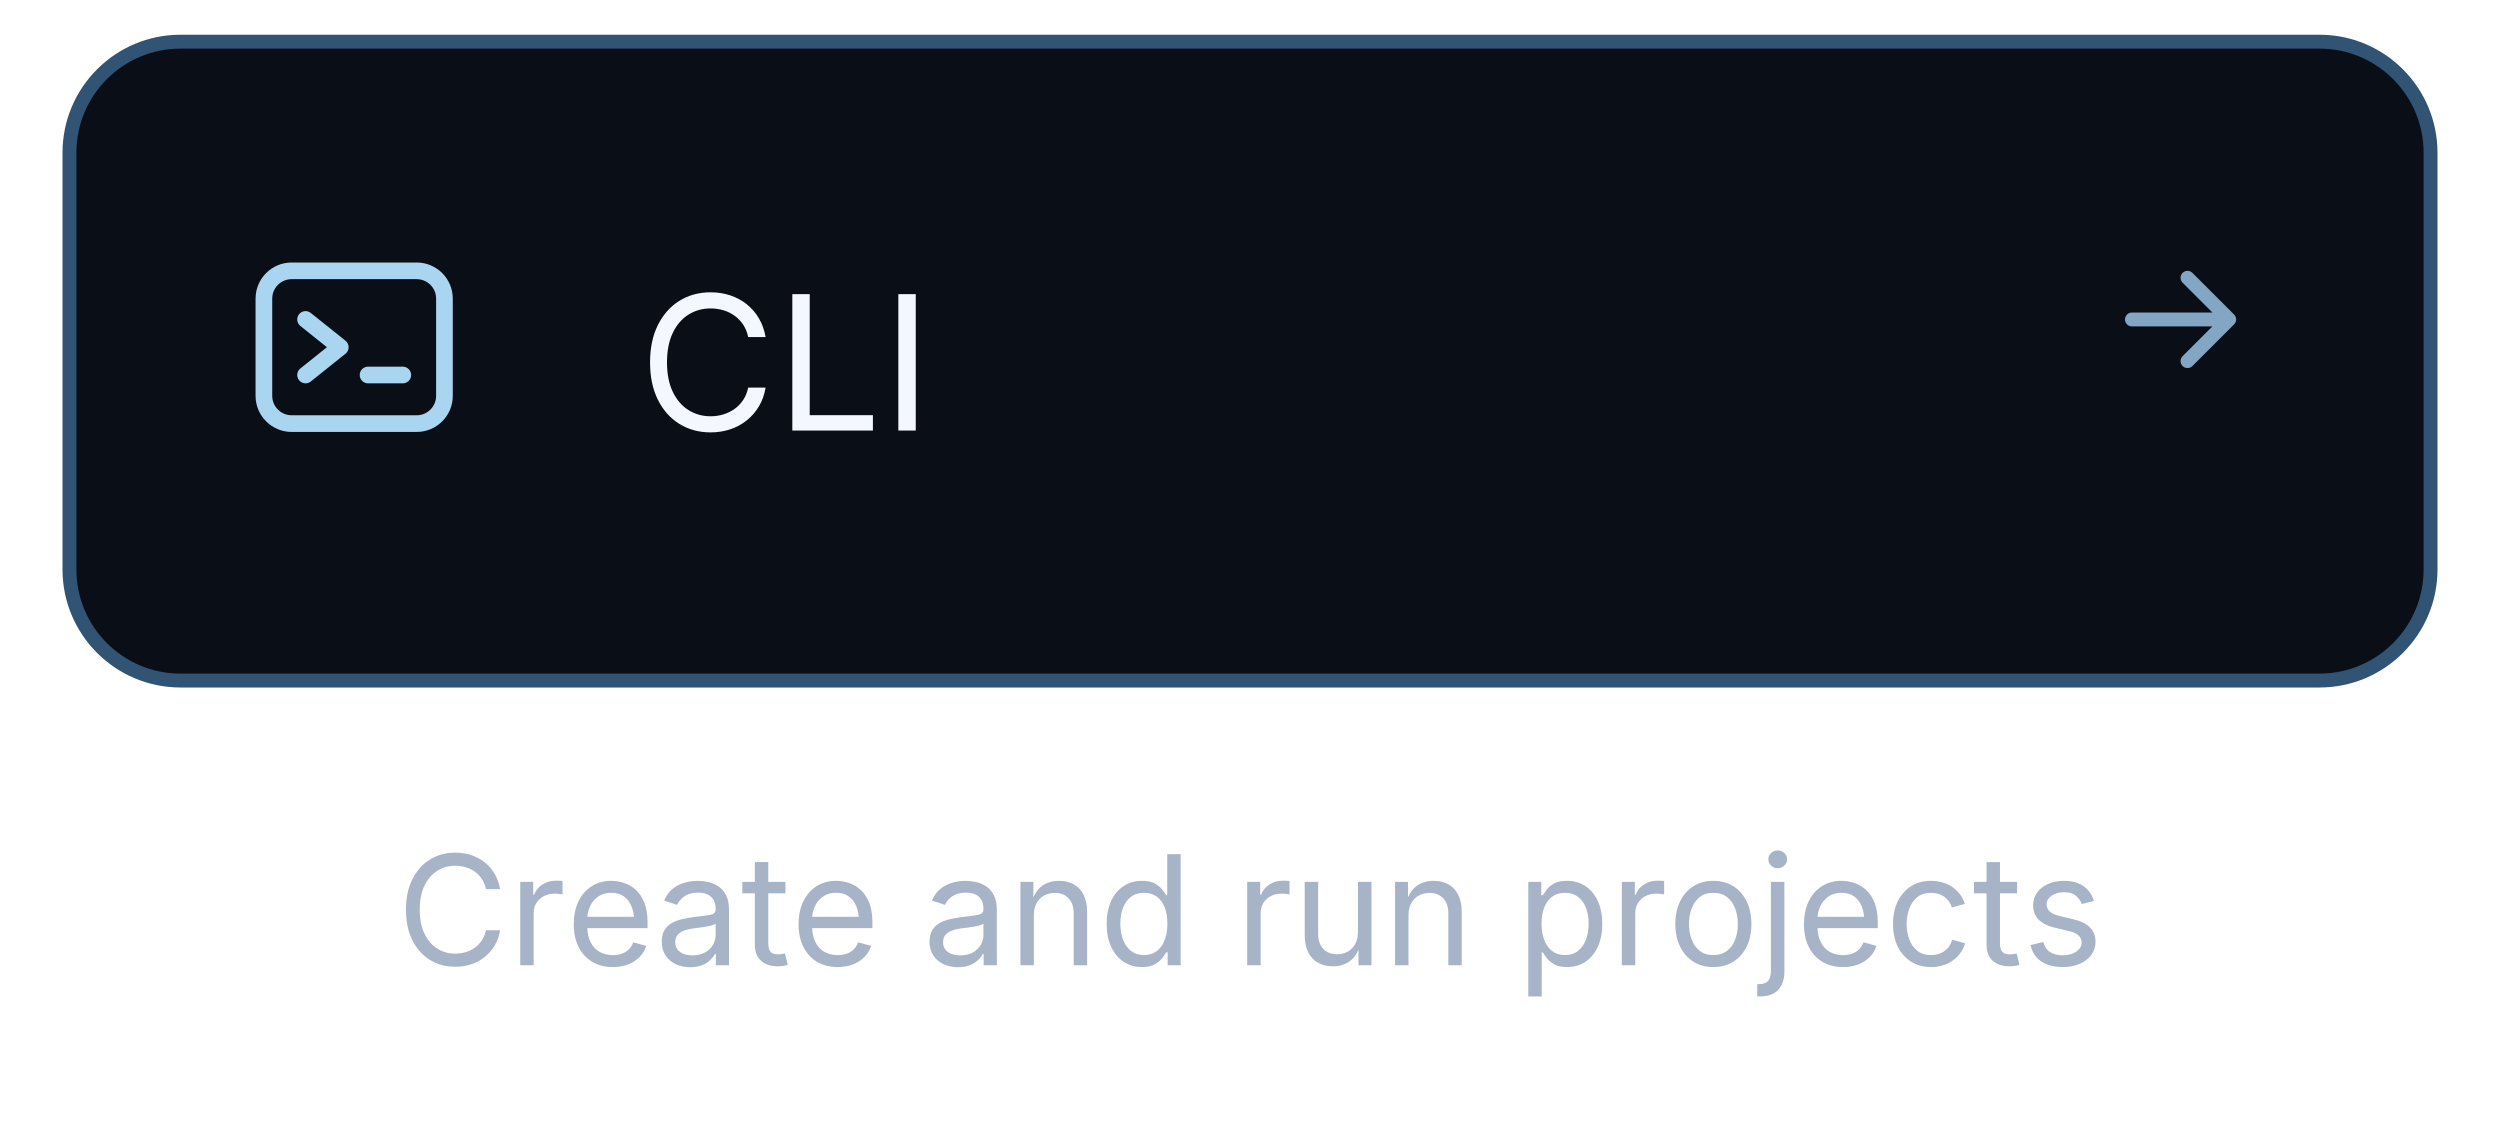
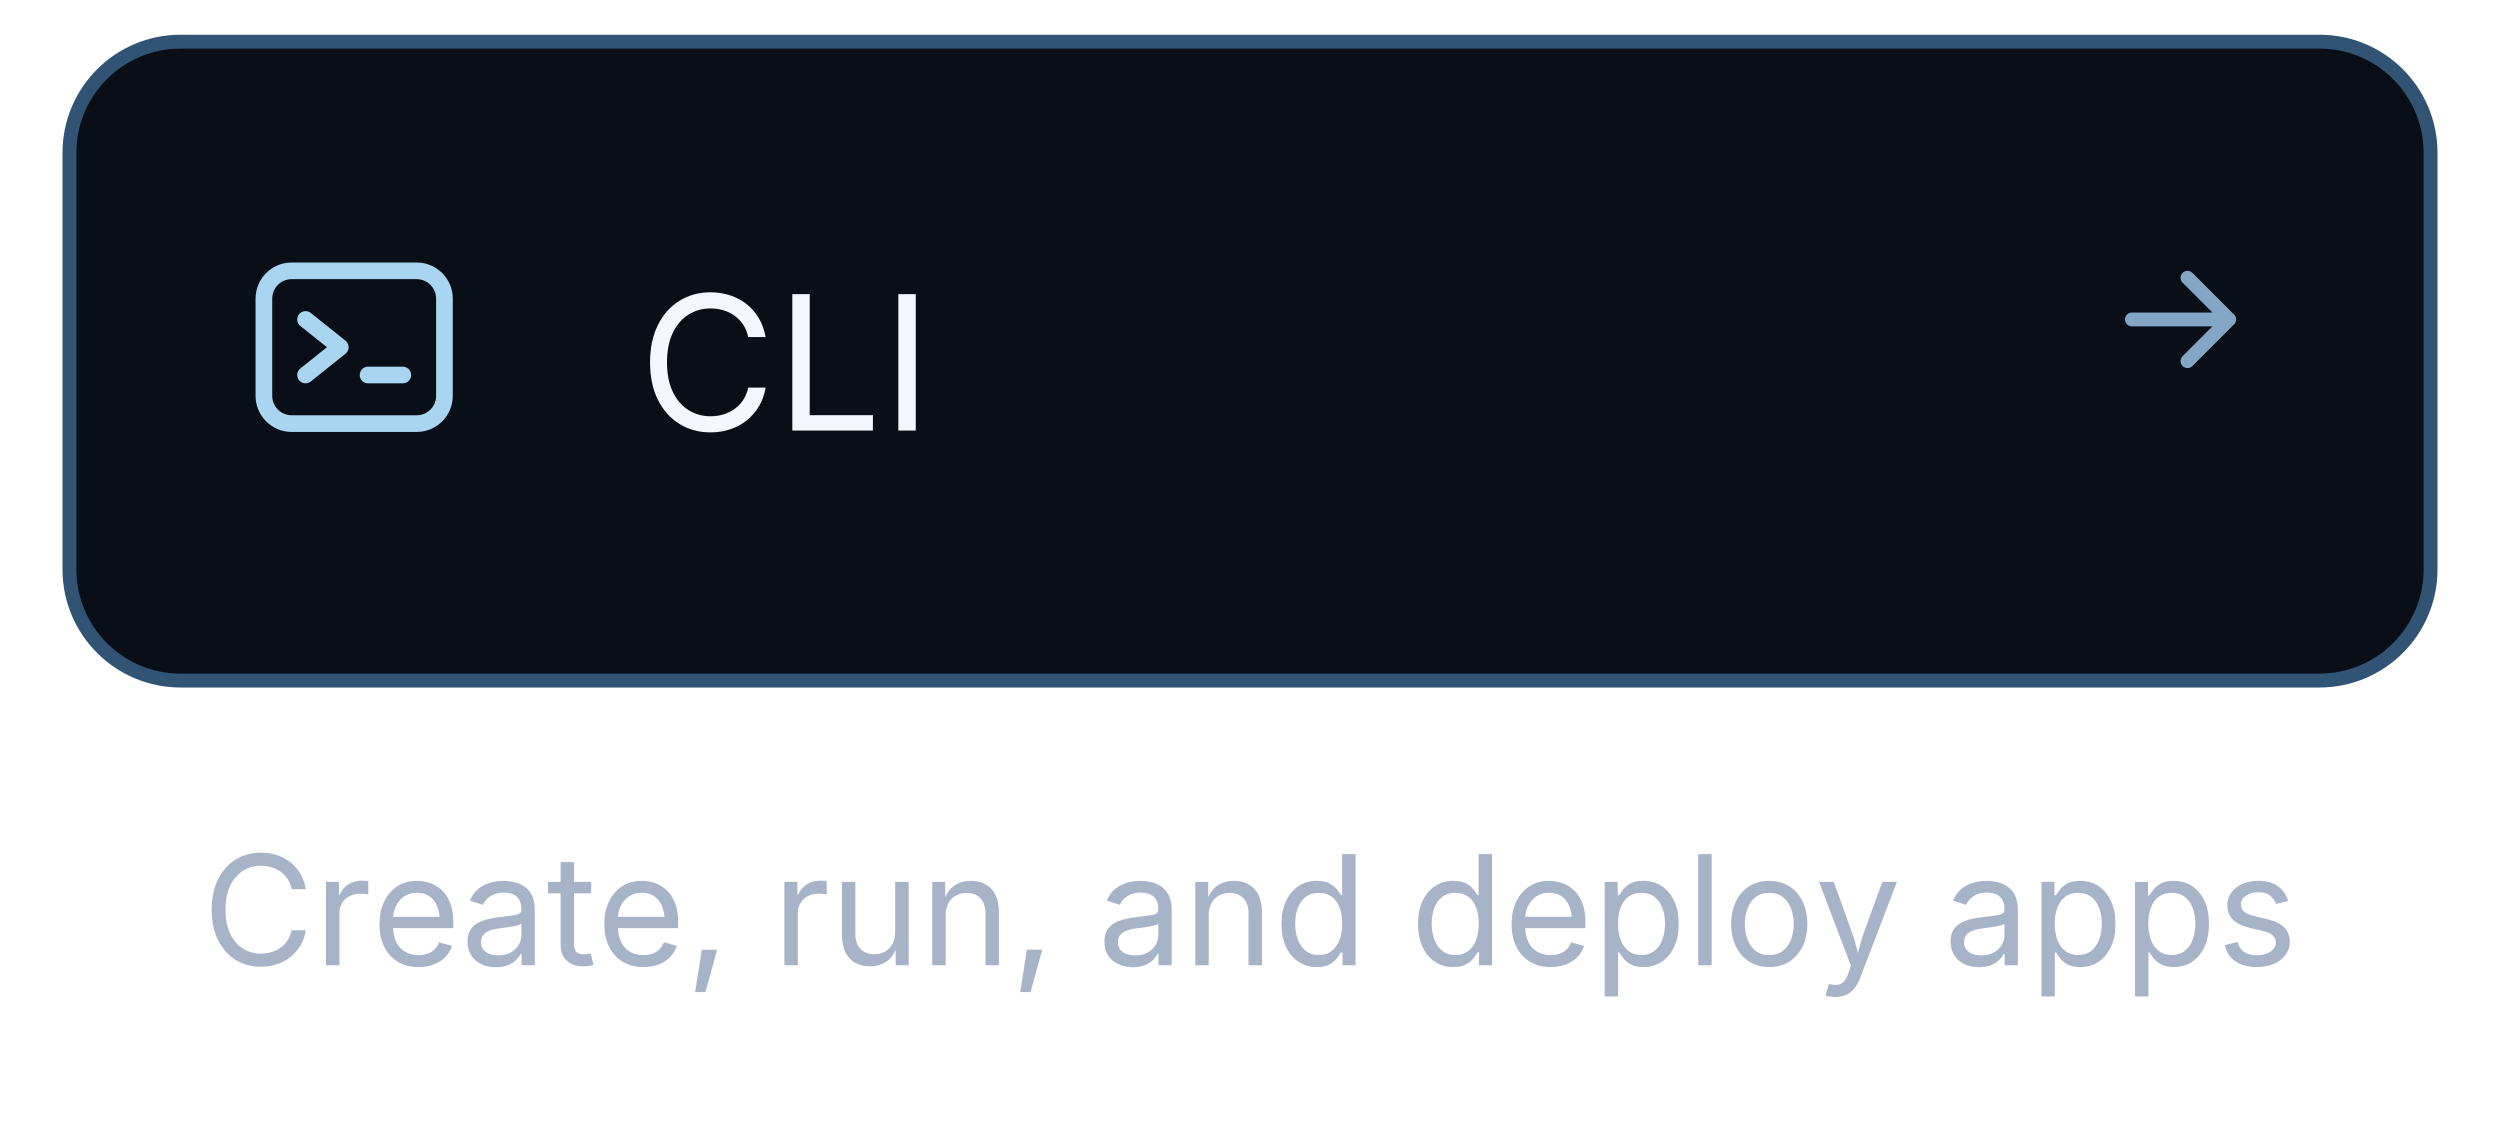
<svg xmlns="http://www.w3.org/2000/svg" width="360" height="164" viewBox="0 0 360 164" role="img">
  <rect x="10" y="6" width="340" height="92" rx="16" fill="#0A0F17" stroke="#315474" stroke-width="2" />
  <g transform="translate(36,36)" stroke="#A9D5F0" stroke-width="2.4" fill="none" stroke-linecap="round" stroke-linejoin="round">
    <rect x="2" y="3" width="26" height="22" rx="4" />
    <path d="m8 10 5 4-5 4m9 0h5" />
  </g>
  <g aria-label="CLI" fill="#F4F7FF" transform="translate(92,62) scale(0.01318359,-0.01318359)">
    <path transform="translate(0,0)" d="M783 -20Q592 -20 442.5 72.5Q293 165 207.5 336.5Q122 508 122 744Q122 981 207.5 1152.5Q293 1324 442.5 1417.0Q592 1510 783 1510Q896 1510 996.5 1477.0Q1097 1444 1177.0 1380.5Q1257 1317 1310.5 1226.5Q1364 1136 1384 1021H1194Q1178 1098 1139.5 1156.0Q1101 1214 1045.5 1254.0Q990 1294 923.0 1314.0Q856 1334 783 1334Q649 1334 541.0 1266.0Q433 1198 370.0 1066.5Q307 935 307 744Q307 554 370.5 422.5Q434 291 542.0 223.5Q650 156 783 156Q856 156 923.0 176.5Q990 197 1045.5 236.5Q1101 276 1139.5 334.5Q1178 393 1194 469H1384Q1365 355 1311.5 265.0Q1258 175 1178.0 111.0Q1098 47 997.5 13.5Q897 -20 783 -20Z" />
    <path transform="translate(1496,0)" d="M180 0V1490H370V168H1060V0Z" />
    <path transform="translate(2654,0)" d="M370 1490V0H180V1490Z" />
  </g>
  <path d="M307 46h14m-6-6 6 6-6 6" stroke="#83A6C5" stroke-width="2" fill="none" stroke-linecap="round" stroke-linejoin="round" />
-   <g aria-label="Create and run projects" fill="#A7B4C8" transform="translate(57.14697,139) scale(0.01074219,-0.01074219)">
+   <g aria-label="Create, run, and deploy apps" fill="#A7B4C8" transform="translate(29.17432,139) scale(0.01074219,-0.01074219)">
    <path transform="translate(0,0)" d="M783 -20Q592 -20 442.5 72.5Q293 165 207.5 336.5Q122 508 122 744Q122 981 207.5 1152.5Q293 1324 442.5 1417.0Q592 1510 783 1510Q896 1510 996.5 1477.0Q1097 1444 1177.0 1380.5Q1257 1317 1310.5 1226.5Q1364 1136 1384 1021H1194Q1178 1098 1139.5 1156.0Q1101 1214 1045.5 1254.0Q990 1294 923.0 1314.0Q856 1334 783 1334Q649 1334 541.0 1266.0Q433 1198 370.0 1066.5Q307 935 307 744Q307 554 370.5 422.5Q434 291 542.0 223.5Q650 156 783 156Q856 156 923.0 176.5Q990 197 1045.5 236.5Q1101 276 1139.5 334.5Q1178 393 1194 469H1384Q1365 355 1311.5 265.0Q1258 175 1178.0 111.0Q1098 47 997.5 13.5Q897 -20 783 -20Z" />
    <path transform="translate(1496,0)" d="M158 0V1118H332V946H344Q375 1031 454.5 1082.5Q534 1134 634 1134Q654 1134 681.5 1133.0Q709 1132 725 1131V950Q717 952 685.0 956.0Q653 960 617 960Q537 960 473.5 926.5Q410 893 374.0 834.5Q338 776 338 700V0Z" />
    <path transform="translate(2267,0)" d="M628 -24Q466 -24 348.5 48.0Q231 120 167.5 249.0Q104 378 104 550Q104 722 166.0 853.0Q228 984 341.5 1058.0Q455 1132 607 1132Q696 1132 782.5 1102.5Q869 1073 939.5 1007.5Q1010 942 1052.0 835.0Q1094 728 1094 573V498H226V650H997L913 594Q913 704 878.5 789.5Q844 875 776.0 923.5Q708 972 607 972Q506 972 434.0 922.5Q362 873 324.0 793.5Q286 714 286 623V522Q286 398 329.0 311.5Q372 225 449.5 180.5Q527 136 629 136Q695 136 749.0 155.0Q803 174 842.0 212.5Q881 251 902 308L1076 260Q1050 176 988.0 112.0Q926 48 834.5 12.0Q743 -24 628 -24Z" />
    <path transform="translate(3461,0)" d="M471 -26Q365 -26 278.5 14.0Q192 54 141.0 131.0Q90 208 90 318Q90 414 128.0 474.0Q166 534 229.5 568.5Q293 603 370.0 620.0Q447 637 525 647Q625 660 688.0 667.0Q751 674 781.5 691.0Q812 708 812 749V755Q812 825 786.0 873.5Q760 922 708.0 948.0Q656 974 578 974Q498 974 441.0 949.0Q384 924 348.5 886.5Q313 849 295 810L122 867Q165 969 238.0 1026.5Q311 1084 399.0 1108.0Q487 1132 573 1132Q629 1132 700.5 1118.5Q772 1105 838.5 1065.0Q905 1025 948.5 946.5Q992 868 992 737V0H815V152H803Q784 113 742.0 71.5Q700 30 633.0 2.0Q566 -26 471 -26ZM502 133Q602 133 671.0 172.0Q740 211 776.0 273.5Q812 336 812 404V559Q801 546 764.0 535.5Q727 525 679.5 517.0Q632 509 587.5 503.5Q543 498 517 495Q452 487 395.5 467.5Q339 448 305.0 410.5Q271 373 271 309Q271 251 301.0 212.0Q331 173 383.0 153.0Q435 133 502 133Z" />
    <path transform="translate(4611,0)" d="M598 1118V964H20V1118ZM188 1384H368V290Q368 215 398.5 180.5Q429 146 500 146Q517 146 543.5 150.0Q570 154 592 158L629 6Q601 -4 565.5 -9.0Q530 -14 495 -14Q350 -14 269.0 62.5Q188 139 188 276Z" />
    <path transform="translate(5281,0)" d="M628 -24Q466 -24 348.5 48.0Q231 120 167.5 249.0Q104 378 104 550Q104 722 166.0 853.0Q228 984 341.5 1058.0Q455 1132 607 1132Q696 1132 782.5 1102.5Q869 1073 939.5 1007.5Q1010 942 1052.0 835.0Q1094 728 1094 573V498H226V650H997L913 594Q913 704 878.5 789.5Q844 875 776.0 923.5Q708 972 607 972Q506 972 434.0 922.5Q362 873 324.0 793.5Q286 714 286 623V522Q286 398 329.0 311.5Q372 225 449.5 180.5Q527 136 629 136Q695 136 749.0 155.0Q803 174 842.0 212.5Q881 251 902 308L1076 260Q1050 176 988.0 112.0Q926 48 834.5 12.0Q743 -24 628 -24Z" />
-     <path transform="translate(6475,0)" d="" />
-     <path transform="translate(7051,0)" d="M471 -26Q365 -26 278.5 14.0Q192 54 141.0 131.0Q90 208 90 318Q90 414 128.0 474.0Q166 534 229.5 568.5Q293 603 370.0 620.0Q447 637 525 647Q625 660 688.0 667.0Q751 674 781.5 691.0Q812 708 812 749V755Q812 825 786.0 873.5Q760 922 708.0 948.0Q656 974 578 974Q498 974 441.0 949.0Q384 924 348.5 886.5Q313 849 295 810L122 867Q165 969 238.0 1026.5Q311 1084 399.0 1108.0Q487 1132 573 1132Q629 1132 700.5 1118.5Q772 1105 838.5 1065.0Q905 1025 948.5 946.5Q992 868 992 737V0H815V152H803Q784 113 742.0 71.5Q700 30 633.0 2.0Q566 -26 471 -26ZM502 133Q602 133 671.0 172.0Q740 211 776.0 273.5Q812 336 812 404V559Q801 546 764.0 535.5Q727 525 679.5 517.0Q632 509 587.5 503.5Q543 498 517 495Q452 487 395.5 467.5Q339 448 305.0 410.5Q271 373 271 309Q271 251 301.0 212.0Q331 173 383.0 153.0Q435 133 502 133Z" />
-     <path transform="translate(8201,0)" d="M338 670V0H158V1118H331L332 847H307Q358 1002 452.5 1067.0Q547 1132 674 1132Q787 1132 872.0 1085.5Q957 1039 1004.5 945.5Q1052 852 1052 710V0H872V695Q872 824 804.5 897.0Q737 970 620 970Q540 970 476.0 935.0Q412 900 375.0 833.0Q338 766 338 670Z" />
-     <path transform="translate(9411,0)" d="M577 -24Q438 -24 331.0 47.0Q224 118 164.0 248.0Q104 378 104 556Q104 733 164.5 862.5Q225 992 332.0 1062.0Q439 1132 578 1132Q687 1132 751.0 1096.0Q815 1060 849.5 1014.5Q884 969 902 939H916V1490H1096V0H922V173H902Q884 142 848.5 95.5Q813 49 748.5 12.5Q684 -24 577 -24ZM604 137Q706 137 776.0 190.5Q846 244 882.0 339.0Q918 434 918 558Q918 682 882.5 774.5Q847 867 777.0 919.0Q707 971 604 971Q498 971 427.5 916.0Q357 861 322.0 767.5Q287 674 287 558Q287 441 322.5 345.5Q358 250 429.0 193.5Q500 137 604 137Z" />
-     <path transform="translate(10665,0)" d="" />
-     <path transform="translate(11241,0)" d="M158 0V1118H332V946H344Q375 1031 454.5 1082.5Q534 1134 634 1134Q654 1134 681.5 1133.0Q709 1132 725 1131V950Q717 952 685.0 956.0Q653 960 617 960Q537 960 473.5 926.5Q410 893 374.0 834.5Q338 776 338 700V0Z" />
-     <path transform="translate(12012,0)" d="M537 -14Q424 -14 338.5 32.5Q253 79 205.5 173.0Q158 267 158 408V1118H338V423Q338 294 406.0 221.0Q474 148 591 148Q671 148 734.5 183.0Q798 218 835.0 285.5Q872 353 872 448V1118H1053V0H879V271H903Q851 114 755.5 50.0Q660 -14 537 -14Z" />
-     <path transform="translate(13223,0)" d="M338 670V0H158V1118H331L332 847H307Q358 1002 452.5 1067.0Q547 1132 674 1132Q787 1132 872.0 1085.5Q957 1039 1004.5 945.5Q1052 852 1052 710V0H872V695Q872 824 804.5 897.0Q737 970 620 970Q540 970 476.0 935.0Q412 900 375.0 833.0Q338 766 338 670Z" />
-     <path transform="translate(14433,0)" d="" />
-     <path transform="translate(15009,0)" d="M158 -418V1118H332V939H352Q371 969 405.0 1014.5Q439 1060 503.0 1096.0Q567 1132 676 1132Q816 1132 922.5 1062.0Q1029 992 1089.5 862.5Q1150 733 1150 556Q1150 378 1090.0 248.0Q1030 118 923.5 47.0Q817 -24 677 -24Q571 -24 506.0 12.5Q441 49 406.0 95.5Q371 142 352 173H338V-418ZM650 137Q755 137 825.5 193.5Q896 250 931.5 345.5Q967 441 967 558Q967 674 932.0 767.5Q897 861 826.5 916.0Q756 971 650 971Q547 971 477.0 919.0Q407 867 371.5 774.5Q336 682 336 558Q336 434 372.0 339.0Q408 244 478.5 190.5Q549 137 650 137Z" />
-     <path transform="translate(16263,0)" d="M158 0V1118H332V946H344Q375 1031 454.5 1082.5Q534 1134 634 1134Q654 1134 681.5 1133.0Q709 1132 725 1131V950Q717 952 685.0 956.0Q653 960 617 960Q537 960 473.5 926.5Q410 893 374.0 834.5Q338 776 338 700V0Z" />
-     <path transform="translate(17034,0)" d="M613 -24Q461 -24 346.5 48.0Q232 120 168.0 250.0Q104 380 104 552Q104 727 168.0 857.5Q232 988 346.5 1060.0Q461 1132 613 1132Q766 1132 881.0 1060.0Q996 988 1060.0 857.5Q1124 727 1124 552Q1124 380 1060.0 250.0Q996 120 881.0 48.0Q766 -24 613 -24ZM613 137Q726 137 799.0 195.0Q872 253 907.0 347.5Q942 442 942 552Q942 663 907.0 758.5Q872 854 799.0 912.5Q726 971 613 971Q501 971 429.0 912.5Q357 854 322.0 759.0Q287 664 287 552Q287 442 322.0 347.5Q357 253 429.0 195.0Q501 137 613 137Z" />
-     <path transform="translate(18262,0)" d="M157 1118H338V-80Q339 -186 302.0 -262.0Q265 -338 192.0 -378.0Q119 -418 10 -418H-26V-252H7Q85 -252 121.0 -207.5Q157 -163 157 -80ZM248 1301Q197 1301 160.0 1336.0Q123 1371 123 1420Q123 1470 160.0 1504.5Q197 1539 248 1539Q300 1539 337.0 1504.5Q374 1470 374 1420Q374 1371 337.0 1336.0Q300 1301 248 1301Z" />
-     <path transform="translate(18758,0)" d="M628 -24Q466 -24 348.5 48.0Q231 120 167.5 249.0Q104 378 104 550Q104 722 166.0 853.0Q228 984 341.5 1058.0Q455 1132 607 1132Q696 1132 782.5 1102.5Q869 1073 939.5 1007.5Q1010 942 1052.0 835.0Q1094 728 1094 573V498H226V650H997L913 594Q913 704 878.5 789.5Q844 875 776.0 923.5Q708 972 607 972Q506 972 434.0 922.5Q362 873 324.0 793.5Q286 714 286 623V522Q286 398 329.0 311.5Q372 225 449.5 180.5Q527 136 629 136Q695 136 749.0 155.0Q803 174 842.0 212.5Q881 251 902 308L1076 260Q1050 176 988.0 112.0Q926 48 834.5 12.0Q743 -24 628 -24Z" />
-     <path transform="translate(19952,0)" d="M613 -24Q461 -24 346.5 48.0Q232 120 168.0 250.0Q104 380 104 552Q104 727 168.0 857.5Q232 988 346.5 1060.0Q461 1132 613 1132Q694 1132 766.0 1111.0Q838 1090 897.5 1050.5Q957 1011 1000.0 953.5Q1043 896 1066 823L893 774Q881 817 856.0 853.0Q831 889 795.5 915.5Q760 942 714.0 956.5Q668 971 613 971Q501 971 429.0 912.5Q357 854 322.0 759.0Q287 664 287 552Q287 442 322.0 347.5Q357 253 429.0 195.0Q501 137 613 137Q669 137 716.0 152.0Q763 167 799.5 194.5Q836 222 861.0 260.0Q886 298 898 343L1070 294Q1048 219 1004.5 160.5Q961 102 901.0 60.5Q841 19 768.0 -2.5Q695 -24 613 -24Z" />
-     <path transform="translate(21122,0)" d="M598 1118V964H20V1118ZM188 1384H368V290Q368 215 398.5 180.5Q429 146 500 146Q517 146 543.5 150.0Q570 154 592 158L629 6Q601 -4 565.5 -9.0Q530 -14 495 -14Q350 -14 269.0 62.5Q188 139 188 276Z" />
-     <path transform="translate(21792,0)" d="M538 -24Q423 -24 333.5 9.5Q244 43 186.0 109.0Q128 175 108 271L279 312Q303 220 369.5 177.0Q436 134 536 134Q653 134 722.5 184.0Q792 234 792 303Q792 361 751.5 399.5Q711 438 628 457L442 501Q290 537 216.0 612.5Q142 688 142 806Q142 902 196.0 975.5Q250 1049 343.5 1090.5Q437 1132 556 1132Q671 1132 751.5 1097.5Q832 1063 882.5 1002.5Q933 942 958 863L795 821Q772 881 718.5 930.0Q665 979 557 979Q457 979 390.5 933.0Q324 887 324 817Q324 755 369.0 717.5Q414 680 512 657L681 617Q833 581 906.0 505.5Q979 430 979 315Q979 217 923.5 140.5Q868 64 768.5 20.0Q669 -24 538 -24Z" />
+     <path transform="translate(6475,0)" d="M128 -359 216 208H422L266 -359Z" />
+     <path transform="translate(7065,0)" d="" />
+     <path transform="translate(7641,0)" d="M158 0V1118H332V946H344Q375 1031 454.5 1082.5Q534 1134 634 1134Q654 1134 681.5 1133.0Q709 1132 725 1131V950Q717 952 685.0 956.0Q653 960 617 960Q537 960 473.5 926.5Q410 893 374.0 834.5Q338 776 338 700V0Z" />
+     <path transform="translate(8412,0)" d="M537 -14Q424 -14 338.5 32.5Q253 79 205.5 173.0Q158 267 158 408V1118H338V423Q338 294 406.0 221.0Q474 148 591 148Q671 148 734.5 183.0Q798 218 835.0 285.5Q872 353 872 448V1118H1053V0H879V271H903Q851 114 755.5 50.0Q660 -14 537 -14Z" />
+     <path transform="translate(9623,0)" d="M338 670V0H158V1118H331L332 847H307Q358 1002 452.5 1067.0Q547 1132 674 1132Q787 1132 872.0 1085.5Q957 1039 1004.5 945.5Q1052 852 1052 710V0H872V695Q872 824 804.5 897.0Q737 970 620 970Q540 970 476.0 935.0Q412 900 375.0 833.0Q338 766 338 670Z" />
+     <path transform="translate(10833,0)" d="M128 -359 216 208H422L266 -359Z" />
+     <path transform="translate(11423,0)" d="" />
+     <path transform="translate(11999,0)" d="M471 -26Q365 -26 278.5 14.0Q192 54 141.0 131.0Q90 208 90 318Q90 414 128.0 474.0Q166 534 229.5 568.5Q293 603 370.0 620.0Q447 637 525 647Q625 660 688.0 667.0Q751 674 781.5 691.0Q812 708 812 749V755Q812 825 786.0 873.5Q760 922 708.0 948.0Q656 974 578 974Q498 974 441.0 949.0Q384 924 348.5 886.5Q313 849 295 810L122 867Q165 969 238.0 1026.5Q311 1084 399.0 1108.0Q487 1132 573 1132Q629 1132 700.5 1118.5Q772 1105 838.5 1065.0Q905 1025 948.5 946.5Q992 868 992 737V0H815V152H803Q784 113 742.0 71.5Q700 30 633.0 2.0Q566 -26 471 -26ZM502 133Q602 133 671.0 172.0Q740 211 776.0 273.5Q812 336 812 404V559Q801 546 764.0 535.5Q727 525 679.5 517.0Q632 509 587.5 503.5Q543 498 517 495Q452 487 395.5 467.5Q339 448 305.0 410.5Q271 373 271 309Q271 251 301.0 212.0Q331 173 383.0 153.0Q435 133 502 133Z" />
+     <path transform="translate(13149,0)" d="M338 670V0H158V1118H331L332 847H307Q358 1002 452.5 1067.0Q547 1132 674 1132Q787 1132 872.0 1085.5Q957 1039 1004.5 945.5Q1052 852 1052 710V0H872V695Q872 824 804.5 897.0Q737 970 620 970Q540 970 476.0 935.0Q412 900 375.0 833.0Q338 766 338 670Z" />
+     <path transform="translate(14359,0)" d="M577 -24Q438 -24 331.0 47.0Q224 118 164.0 248.0Q104 378 104 556Q104 733 164.5 862.5Q225 992 332.0 1062.0Q439 1132 578 1132Q687 1132 751.0 1096.0Q815 1060 849.5 1014.5Q884 969 902 939H916V1490H1096V0H922V173H902Q884 142 848.5 95.5Q813 49 748.5 12.5Q684 -24 577 -24ZM604 137Q706 137 776.0 190.5Q846 244 882.0 339.0Q918 434 918 558Q918 682 882.5 774.5Q847 867 777.0 919.0Q707 971 604 971Q498 971 427.5 916.0Q357 861 322.0 767.5Q287 674 287 558Q287 441 322.5 345.5Q358 250 429.0 193.5Q500 137 604 137Z" />
+     <path transform="translate(15613,0)" d="" />
+     <path transform="translate(16189,0)" d="M577 -24Q438 -24 331.0 47.0Q224 118 164.0 248.0Q104 378 104 556Q104 733 164.5 862.5Q225 992 332.0 1062.0Q439 1132 578 1132Q687 1132 751.0 1096.0Q815 1060 849.5 1014.5Q884 969 902 939H916V1490H1096V0H922V173H902Q884 142 848.5 95.5Q813 49 748.5 12.5Q684 -24 577 -24ZM604 137Q706 137 776.0 190.5Q846 244 882.0 339.0Q918 434 918 558Q918 682 882.5 774.5Q847 867 777.0 919.0Q707 971 604 971Q498 971 427.5 916.0Q357 861 322.0 767.5Q287 674 287 558Q287 441 322.5 345.5Q358 250 429.0 193.5Q500 137 604 137Z" />
+     <path transform="translate(17443,0)" d="M628 -24Q466 -24 348.5 48.0Q231 120 167.5 249.0Q104 378 104 550Q104 722 166.0 853.0Q228 984 341.5 1058.0Q455 1132 607 1132Q696 1132 782.5 1102.5Q869 1073 939.5 1007.5Q1010 942 1052.0 835.0Q1094 728 1094 573V498H226V650H997L913 594Q913 704 878.5 789.5Q844 875 776.0 923.5Q708 972 607 972Q506 972 434.0 922.5Q362 873 324.0 793.5Q286 714 286 623V522Q286 398 329.0 311.5Q372 225 449.5 180.5Q527 136 629 136Q695 136 749.0 155.0Q803 174 842.0 212.5Q881 251 902 308L1076 260Q1050 176 988.0 112.0Q926 48 834.5 12.0Q743 -24 628 -24Z" />
+     <path transform="translate(18637,0)" d="M158 -418V1118H332V939H352Q371 969 405.0 1014.5Q439 1060 503.0 1096.0Q567 1132 676 1132Q816 1132 922.5 1062.0Q1029 992 1089.5 862.5Q1150 733 1150 556Q1150 378 1090.0 248.0Q1030 118 923.5 47.0Q817 -24 677 -24Q571 -24 506.0 12.5Q441 49 406.0 95.5Q371 142 352 173H338V-418ZM650 137Q755 137 825.5 193.5Q896 250 931.5 345.5Q967 441 967 558Q967 674 932.0 767.5Q897 861 826.5 916.0Q756 971 650 971Q547 971 477.0 919.0Q407 867 371.5 774.5Q336 682 336 558Q336 434 372.0 339.0Q408 244 478.5 190.5Q549 137 650 137Z" />
+     <path transform="translate(19891,0)" d="M338 1490V0H158V1490Z" />
+     <path transform="translate(20387,0)" d="M613 -24Q461 -24 346.5 48.0Q232 120 168.0 250.0Q104 380 104 552Q104 727 168.0 857.5Q232 988 346.5 1060.0Q461 1132 613 1132Q766 1132 881.0 1060.0Q996 988 1060.0 857.5Q1124 727 1124 552Q1124 380 1060.0 250.0Q996 120 881.0 48.0Q766 -24 613 -24ZM613 137Q726 137 799.0 195.0Q872 253 907.0 347.5Q942 442 942 552Q942 663 907.0 758.5Q872 854 799.0 912.5Q726 971 613 971Q501 971 429.0 912.5Q357 854 322.0 759.0Q287 664 287 552Q287 442 322.0 347.5Q357 253 429.0 195.0Q501 137 613 137Z" />
+     <path transform="translate(21615,0)" d="M140 -405 186 -249 205 -254Q260 -268 305.0 -261.5Q350 -255 386.0 -217.0Q422 -179 449 -99L481 -6L54 1118H251L489 455Q527 351 553.0 249.0Q579 147 608 51H542Q571 147 597.5 249.5Q624 352 661 455L901 1118H1097L606 -167Q572 -256 524.5 -313.5Q477 -371 414.0 -398.5Q351 -426 272 -426Q224 -426 189.0 -419.0Q154 -412 140 -405Z" />
+     <path transform="translate(22766,0)" d="" />
+     <path transform="translate(23342,0)" d="M471 -26Q365 -26 278.5 14.0Q192 54 141.0 131.0Q90 208 90 318Q90 414 128.0 474.0Q166 534 229.5 568.5Q293 603 370.0 620.0Q447 637 525 647Q625 660 688.0 667.0Q751 674 781.5 691.0Q812 708 812 749V755Q812 825 786.0 873.5Q760 922 708.0 948.0Q656 974 578 974Q498 974 441.0 949.0Q384 924 348.5 886.5Q313 849 295 810L122 867Q165 969 238.0 1026.5Q311 1084 399.0 1108.0Q487 1132 573 1132Q629 1132 700.5 1118.5Q772 1105 838.5 1065.0Q905 1025 948.5 946.5Q992 868 992 737V0H815V152H803Q784 113 742.0 71.5Q700 30 633.0 2.0Q566 -26 471 -26ZM502 133Q602 133 671.0 172.0Q740 211 776.0 273.5Q812 336 812 404V559Q801 546 764.0 535.5Q727 525 679.5 517.0Q632 509 587.5 503.5Q543 498 517 495Q452 487 395.5 467.5Q339 448 305.0 410.5Q271 373 271 309Q271 251 301.0 212.0Q331 173 383.0 153.0Q435 133 502 133Z" />
+     <path transform="translate(24492,0)" d="M158 -418V1118H332V939H352Q371 969 405.0 1014.5Q439 1060 503.0 1096.0Q567 1132 676 1132Q816 1132 922.5 1062.0Q1029 992 1089.5 862.5Q1150 733 1150 556Q1150 378 1090.0 248.0Q1030 118 923.5 47.0Q817 -24 677 -24Q571 -24 506.0 12.5Q441 49 406.0 95.5Q371 142 352 173H338V-418ZM650 137Q755 137 825.5 193.5Q896 250 931.5 345.5Q967 441 967 558Q967 674 932.0 767.5Q897 861 826.5 916.0Q756 971 650 971Q547 971 477.0 919.0Q407 867 371.5 774.5Q336 682 336 558Q336 434 372.0 339.0Q408 244 478.5 190.5Q549 137 650 137Z" />
+     <path transform="translate(25746,0)" d="M158 -418V1118H332V939H352Q371 969 405.0 1014.5Q439 1060 503.0 1096.0Q567 1132 676 1132Q816 1132 922.5 1062.0Q1029 992 1089.5 862.5Q1150 733 1150 556Q1150 378 1090.0 248.0Q1030 118 923.5 47.0Q817 -24 677 -24Q571 -24 506.0 12.5Q441 49 406.0 95.5Q371 142 352 173H338V-418ZM650 137Q755 137 825.5 193.5Q896 250 931.5 345.5Q967 441 967 558Q967 674 932.0 767.5Q897 861 826.5 916.0Q756 971 650 971Q547 971 477.0 919.0Q407 867 371.5 774.5Q336 682 336 558Q336 434 372.0 339.0Q408 244 478.5 190.5Q549 137 650 137Z" />
+     <path transform="translate(27000,0)" d="M538 -24Q423 -24 333.5 9.5Q244 43 186.0 109.0Q128 175 108 271L279 312Q303 220 369.5 177.0Q436 134 536 134Q653 134 722.5 184.0Q792 234 792 303Q792 361 751.5 399.5Q711 438 628 457L442 501Q290 537 216.0 612.5Q142 688 142 806Q142 902 196.0 975.5Q250 1049 343.5 1090.5Q437 1132 556 1132Q671 1132 751.5 1097.5Q832 1063 882.5 1002.5Q933 942 958 863L795 821Q772 881 718.5 930.0Q665 979 557 979Q457 979 390.5 933.0Q324 887 324 817Q324 755 369.0 717.5Q414 680 512 657L681 617Q833 581 906.0 505.5Q979 430 979 315Q979 217 923.5 140.5Q868 64 768.5 20.0Q669 -24 538 -24Z" />
  </g>
</svg>
